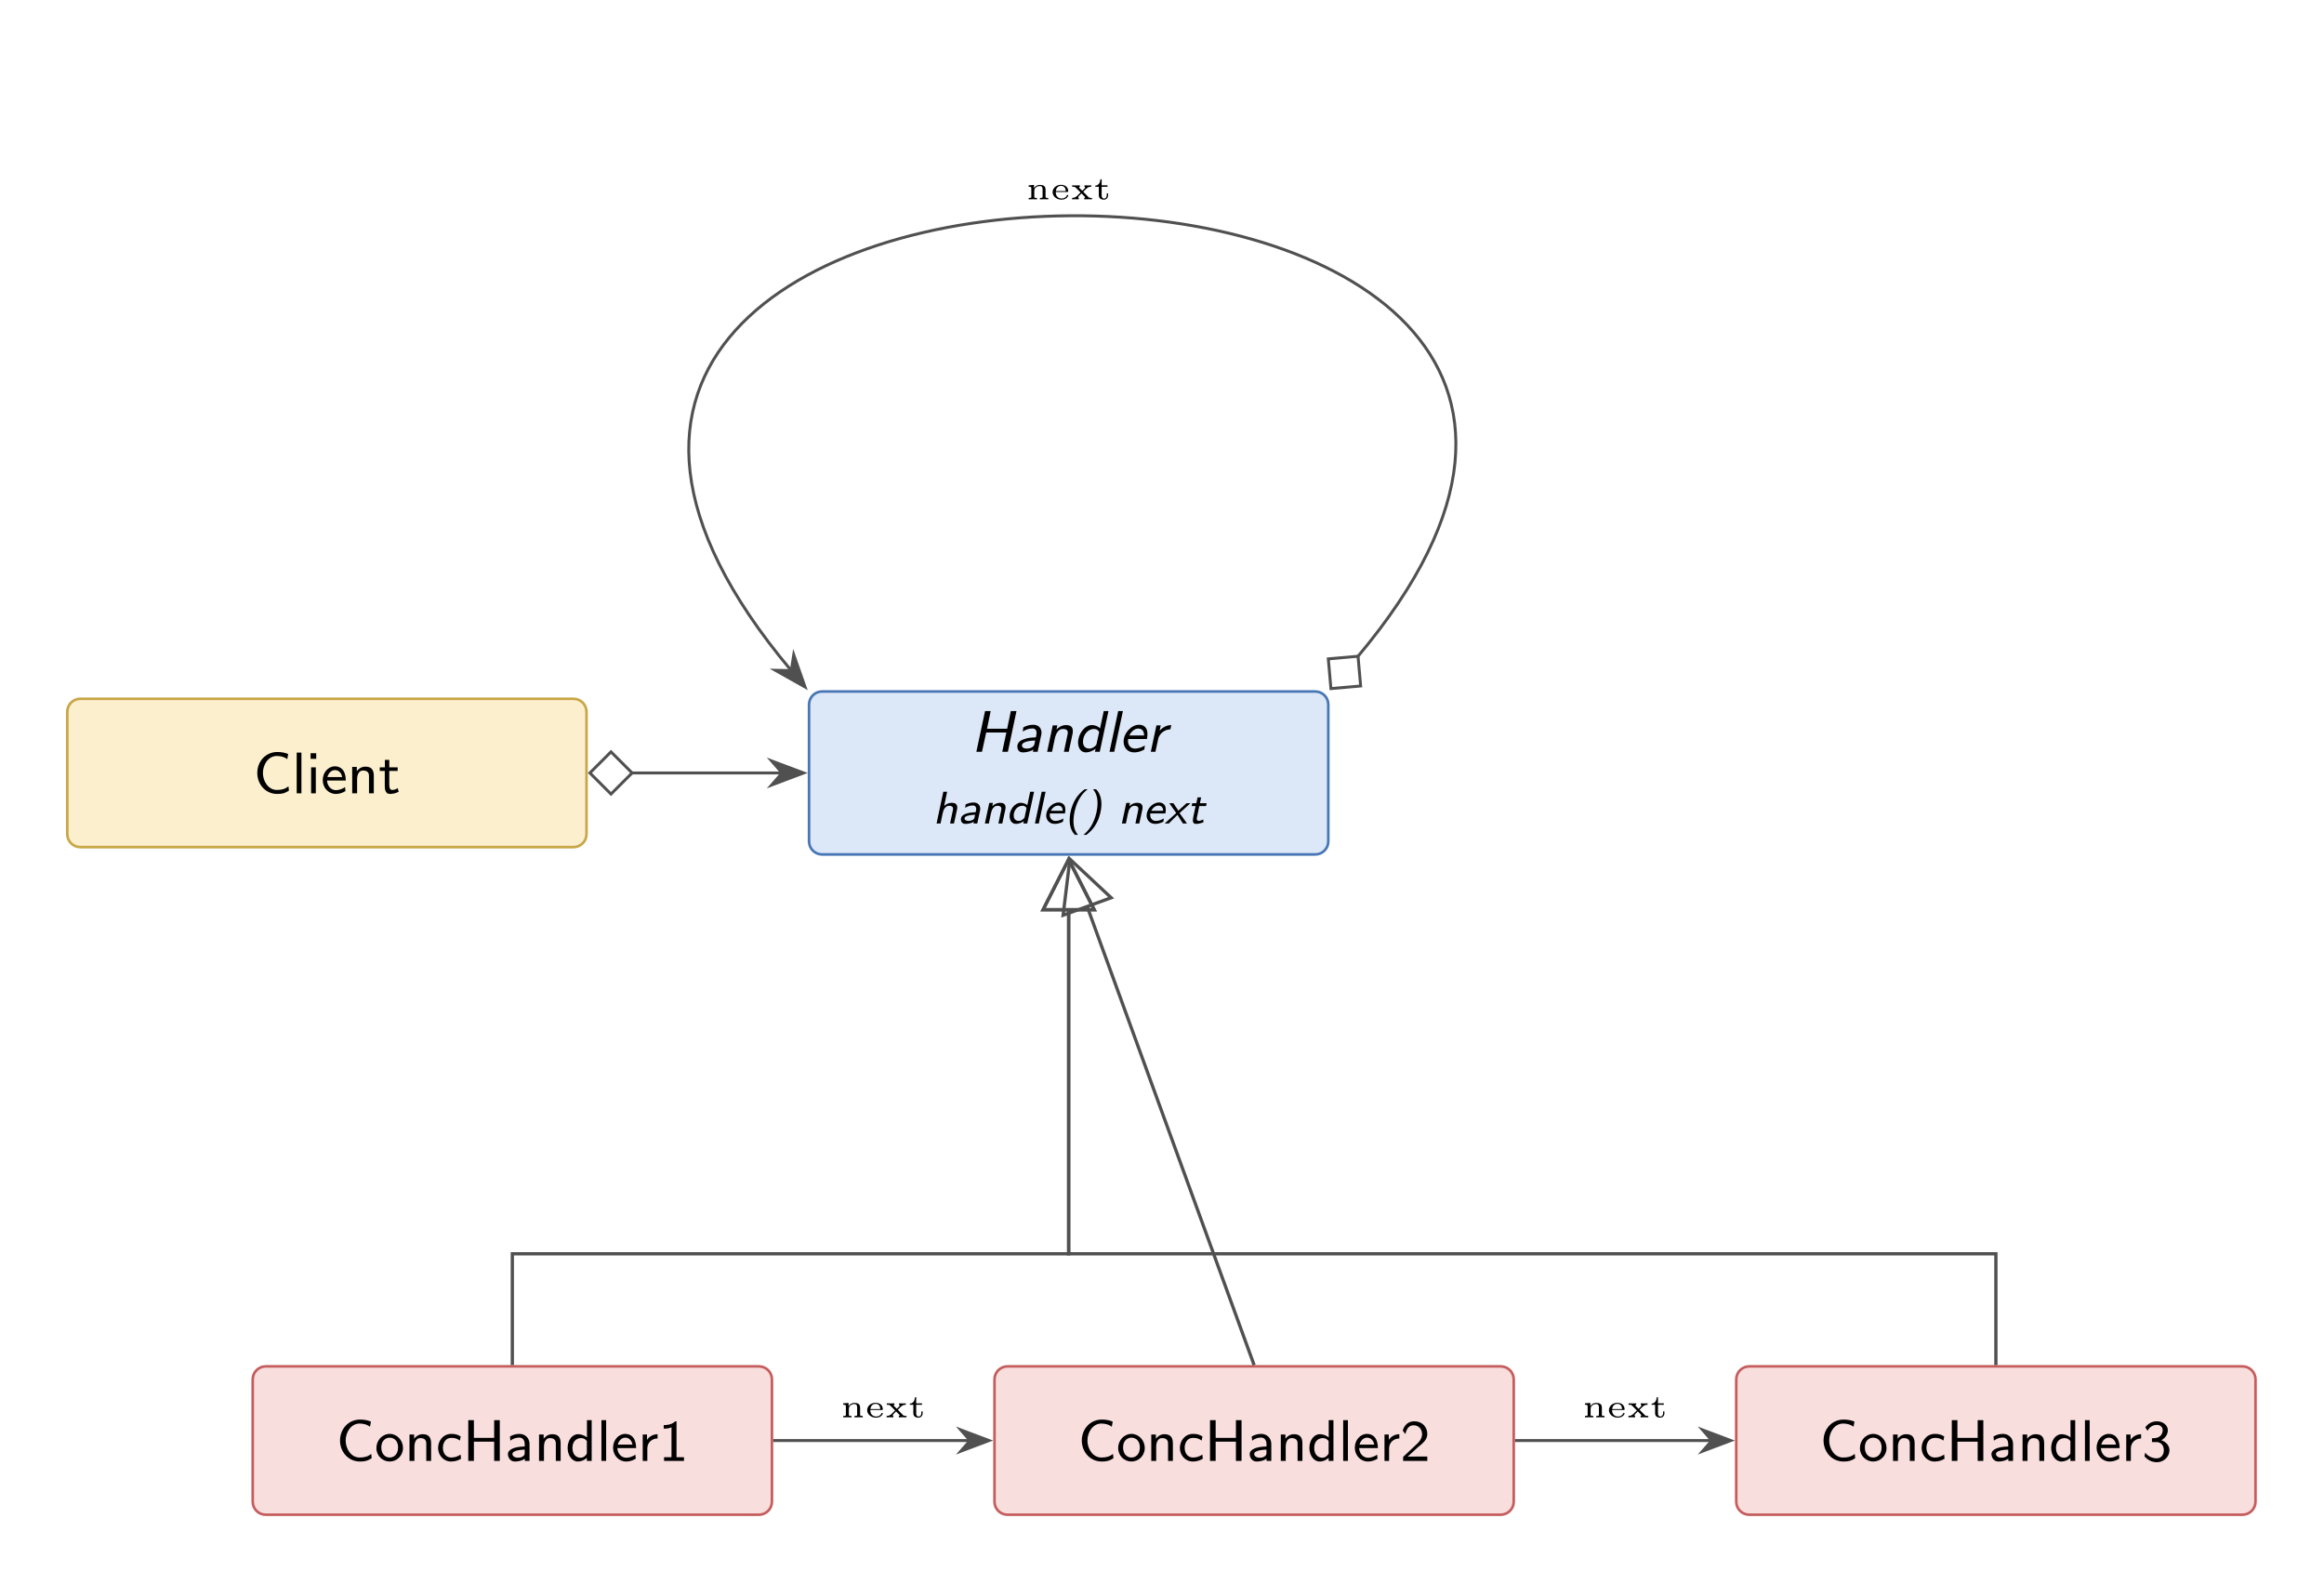
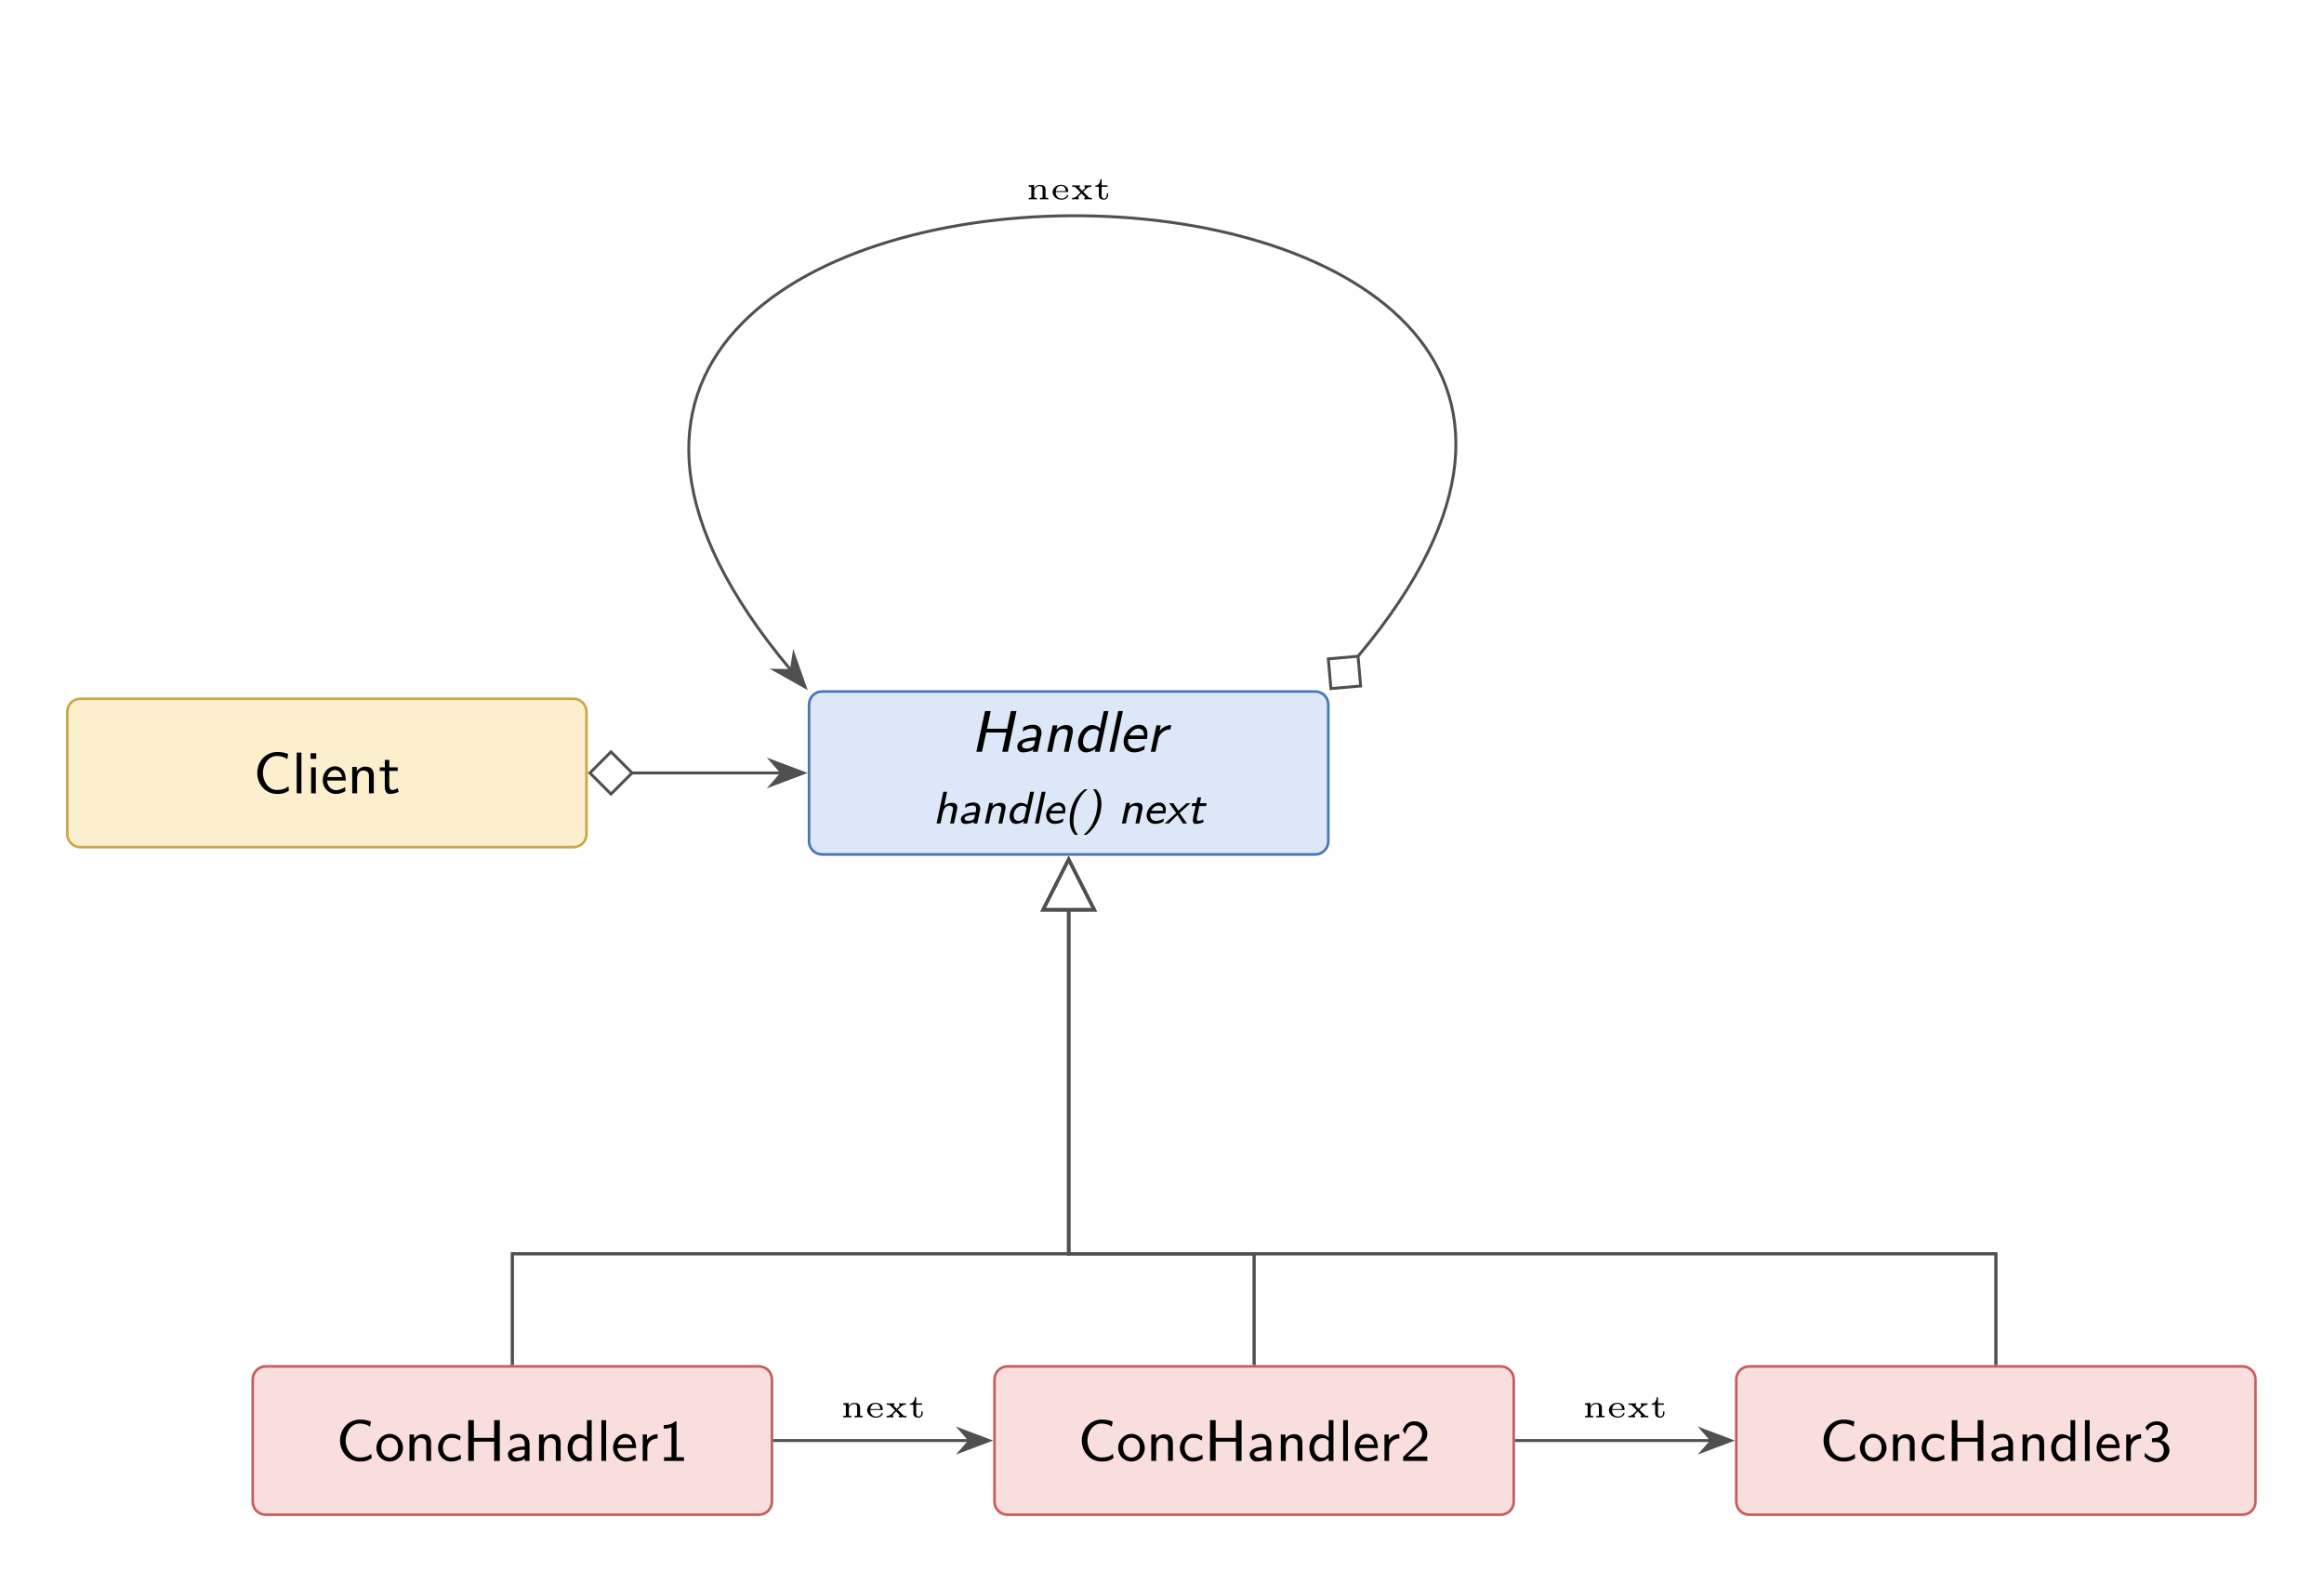
<svg xmlns="http://www.w3.org/2000/svg" xmlns:xlink="http://www.w3.org/1999/xlink" width="354.812pt" height="241.705pt" viewBox="0 0 354.812 241.705">
  <defs>
    <g>
      <g id="glyph-0-0">
        <path d="M 5.359 -1.062 C 4.828 -0.656 4.328 -0.516 3.578 -0.516 C 2.25 -0.516 1.453 -1.891 1.453 -3.094 C 1.453 -4.406 2.281 -5.703 3.578 -5.703 C 4.203 -5.703 4.75 -5.547 5.172 -5.219 L 5.312 -6 C 4.859 -6.203 4.266 -6.312 3.656 -6.312 C 1.875 -6.312 0.594 -4.875 0.594 -3.109 C 0.594 -1.391 1.844 0.094 3.641 0.094 C 4.469 0.094 4.812 -0.031 5.422 -0.406 Z M 5.359 -1.062 " />
      </g>
      <g id="glyph-0-1">
        <path d="M 1.453 -6.219 L 0.734 -6.219 L 0.734 0 L 1.453 0 Z M 1.453 -6.219 " />
      </g>
      <g id="glyph-0-2">
        <path d="M 1.516 -6.125 L 0.656 -6.125 L 0.656 -5.266 L 1.516 -5.266 Z M 1.453 -3.969 L 0.734 -3.969 L 0.734 0 L 1.453 0 Z M 1.453 -3.969 " />
      </g>
      <g id="glyph-0-3">
        <path d="M 3.828 -1.953 C 3.828 -2.234 3.812 -2.922 3.469 -3.453 C 3.094 -4.016 2.516 -4.125 2.172 -4.125 C 1.141 -4.125 0.312 -3.172 0.312 -2.016 C 0.312 -0.844 1.188 0.094 2.312 0.094 C 2.734 0.094 3.266 -0.016 3.781 -0.344 L 3.719 -0.953 C 3.156 -0.562 2.625 -0.484 2.312 -0.484 C 1.578 -0.484 1 -1.141 0.969 -1.953 Z M 1.031 -2.484 C 1.172 -3.062 1.609 -3.547 2.172 -3.547 C 2.5 -3.547 3.109 -3.391 3.281 -2.484 Z M 1.031 -2.484 " />
      </g>
      <g id="glyph-0-4">
        <path d="M 4.016 -2.656 C 4.016 -3.328 3.844 -4.078 2.75 -4.078 C 2.047 -4.078 1.625 -3.656 1.422 -3.391 L 1.422 -4.031 L 0.719 -4.031 L 0.719 0 L 1.469 0 L 1.469 -2.188 C 1.469 -2.781 1.703 -3.484 2.375 -3.484 C 3.281 -3.484 3.281 -2.859 3.281 -2.594 L 3.281 0 L 4.016 0 Z M 4.016 -2.656 " />
      </g>
      <g id="glyph-0-5">
        <path d="M 1.625 -3.422 L 2.906 -3.422 L 2.906 -3.969 L 1.625 -3.969 L 1.625 -5.109 L 0.953 -5.109 L 0.953 -3.969 L 0.172 -3.969 L 0.172 -3.422 L 0.938 -3.422 L 0.938 -1.125 C 0.938 -0.594 1.047 0.094 1.703 0.094 C 2.094 0.094 2.562 0.016 3.062 -0.234 L 2.906 -0.797 C 2.672 -0.625 2.359 -0.516 2.094 -0.516 C 1.734 -0.516 1.625 -0.828 1.625 -1.297 Z M 1.625 -3.422 " />
      </g>
      <g id="glyph-0-6">
        <path d="M 4.328 -1.969 C 4.328 -3.141 3.422 -4.125 2.297 -4.125 C 1.188 -4.125 0.266 -3.156 0.266 -1.969 C 0.266 -0.781 1.203 0.094 2.297 0.094 C 3.406 0.094 4.328 -0.812 4.328 -1.969 Z M 2.297 -0.516 C 1.609 -0.516 1.016 -1.047 1.016 -2.062 C 1.016 -3.109 1.688 -3.547 2.297 -3.547 C 2.938 -3.547 3.578 -3.094 3.578 -2.062 C 3.578 -1.016 2.953 -0.516 2.297 -0.516 Z M 2.297 -0.516 " />
      </g>
      <g id="glyph-0-7">
        <path d="M 3.766 -0.969 C 3.344 -0.672 2.859 -0.516 2.328 -0.516 C 1.562 -0.516 1.062 -1.141 1.062 -2 C 1.062 -2.688 1.406 -3.516 2.359 -3.516 C 2.922 -3.516 3.219 -3.406 3.656 -3.109 L 3.781 -3.734 C 3.281 -4.016 3 -4.125 2.359 -4.125 C 1.078 -4.125 0.328 -3.047 0.328 -1.984 C 0.328 -0.875 1.156 0.094 2.312 0.094 C 2.953 0.094 3.422 -0.094 3.828 -0.328 Z M 3.766 -0.969 " />
      </g>
      <g id="glyph-0-8">
        <path d="M 5.656 -6.219 L 4.797 -6.219 L 4.797 -3.516 L 1.703 -3.516 L 1.703 -6.219 L 0.844 -6.219 L 0.844 0 L 1.703 0 L 1.703 -2.938 L 4.797 -2.938 L 4.797 0 L 5.656 0 Z M 5.656 -6.219 " />
      </g>
      <g id="glyph-0-9">
        <path d="M 3.688 -2.594 C 3.688 -3.469 3.031 -4.125 2.156 -4.125 C 1.562 -4.125 1.141 -3.969 0.703 -3.734 L 0.766 -3.094 C 1.203 -3.422 1.641 -3.562 2.141 -3.562 C 2.641 -3.562 2.953 -3.156 2.953 -2.578 L 2.953 -2.203 C 1.406 -2.172 0.391 -1.766 0.391 -1.031 C 0.391 -0.625 0.672 0.094 1.453 0.094 C 1.625 0.094 2.406 0.078 2.969 -0.344 L 2.969 0 L 3.688 0 Z M 2.953 -1.25 C 2.953 -1.062 2.953 -0.844 2.625 -0.656 C 2.406 -0.516 2.109 -0.484 1.922 -0.484 C 1.469 -0.484 1.078 -0.703 1.078 -1.062 C 1.078 -1.688 2.828 -1.719 2.953 -1.719 Z M 2.953 -1.25 " />
      </g>
      <g id="glyph-0-10">
        <path d="M 4 -6.219 L 3.281 -6.219 L 3.281 -3.578 C 2.781 -4 2.219 -4.078 1.922 -4.078 C 1.016 -4.078 0.328 -3.141 0.328 -1.984 C 0.328 -0.828 1.016 0.094 1.891 0.094 C 2.156 0.094 2.719 0.031 3.266 -0.469 L 3.266 0 L 4 0 Z M 3.266 -1.266 C 3.266 -1.094 3.266 -1.078 3.156 -0.953 C 2.922 -0.625 2.609 -0.484 2.297 -0.484 C 1.703 -0.484 1.062 -0.906 1.062 -1.984 C 1.062 -3.125 1.828 -3.484 2.391 -3.484 C 2.797 -3.484 3.094 -3.266 3.266 -3.031 Z M 3.266 -1.266 " />
      </g>
      <g id="glyph-0-11">
        <path d="M 1.453 -1.906 C 1.453 -2.844 2.188 -3.422 3.016 -3.422 L 3.016 -4.078 C 2.359 -4.062 1.766 -3.75 1.406 -3.219 L 1.406 -4.031 L 0.75 -4.031 L 0.75 0 L 1.453 0 Z M 1.453 -1.906 " />
      </g>
      <g id="glyph-0-12">
        <path d="M 2.766 -6.047 L 2.578 -6.047 C 1.984 -5.469 1.125 -5.469 0.812 -5.469 L 0.812 -4.922 C 1.062 -4.922 1.516 -4.922 2 -5.125 L 2 -0.562 L 0.859 -0.562 L 0.859 0 L 3.906 0 L 3.906 -0.562 L 2.766 -0.562 Z M 2.766 -6.047 " />
      </g>
      <g id="glyph-0-13">
        <path d="M 2.453 -0.672 C 2.344 -0.672 2.234 -0.656 2.125 -0.656 L 1.141 -0.656 C 1.422 -0.922 2.344 -1.766 2.609 -2 C 3.547 -2.766 4.141 -3.25 4.141 -4.125 C 4.141 -5.141 3.391 -6.047 2.172 -6.047 C 1.234 -6.047 0.656 -5.5 0.391 -4.625 L 0.797 -4.094 C 1.031 -5.141 1.5 -5.438 2.047 -5.438 C 2.844 -5.438 3.344 -4.828 3.344 -4.094 C 3.344 -3.281 2.781 -2.766 2.109 -2.172 L 0.453 -0.609 L 0.453 0 L 4.141 0 L 4.141 -0.672 Z M 2.453 -0.672 " />
      </g>
      <g id="glyph-0-14">
        <path d="M 0.859 -4.594 C 1.25 -5.375 1.938 -5.5 2.266 -5.5 C 2.719 -5.5 3.172 -5.25 3.172 -4.688 C 3.172 -4.344 2.984 -3.578 2.016 -3.484 C 1.844 -3.469 1.703 -3.469 1.531 -3.453 L 1.531 -2.875 L 2.203 -2.875 C 3.078 -2.875 3.344 -2.172 3.344 -1.625 C 3.344 -0.922 2.922 -0.391 2.25 -0.391 C 1.516 -0.391 0.828 -0.781 0.5 -1.266 C 0.422 -0.906 0.422 -0.891 0.391 -0.703 C 0.828 -0.172 1.5 0.203 2.266 0.203 C 3.391 0.203 4.203 -0.688 4.203 -1.625 C 4.203 -2.328 3.688 -2.922 2.953 -3.156 C 3.578 -3.484 3.953 -4.062 3.953 -4.688 C 3.953 -5.453 3.203 -6.047 2.281 -6.047 C 1.516 -6.047 0.891 -5.672 0.516 -5.109 Z M 0.859 -4.594 " />
      </g>
      <g id="glyph-1-0">
        <path d="M 6.969 -6.219 L 6.109 -6.219 L 5.547 -3.516 L 2.469 -3.516 L 3.031 -6.219 L 2.172 -6.219 L 0.844 0 L 1.703 0 L 2.344 -2.938 L 5.422 -2.938 L 4.797 0 L 5.656 0 Z M 6.969 -6.219 " />
      </g>
      <g id="glyph-1-1">
        <path d="M 4.25 -2.625 C 4.281 -2.75 4.281 -2.828 4.281 -2.938 C 4.281 -3.547 3.875 -4.125 3.031 -4.125 C 2.531 -4.125 2.016 -4.016 1.5 -3.719 L 1.422 -3.094 C 1.859 -3.359 2.312 -3.562 2.906 -3.562 C 3.391 -3.562 3.531 -3.203 3.531 -2.859 C 3.531 -2.75 3.453 -2.219 3.391 -2.203 C 3.297 -2.203 3.266 -2.188 3.188 -2.188 C 2.891 -2.188 2.219 -2.156 1.562 -1.906 C 0.781 -1.625 0.594 -1.219 0.594 -0.781 C 0.594 -0.453 0.75 0.094 1.438 0.094 C 1.766 0.094 2.5 0.031 3.047 -0.344 L 2.969 0 L 3.688 0 Z M 3.312 -1.719 C 3.281 -1.531 3.234 -1.344 3.203 -1.156 C 3.062 -0.625 2.406 -0.484 2.016 -0.484 C 1.703 -0.484 1.297 -0.594 1.297 -0.969 C 1.297 -1.688 3.172 -1.719 3.312 -1.719 Z M 3.312 -1.719 " />
      </g>
      <g id="glyph-1-2">
        <path d="M 4.594 -2.719 C 4.625 -2.828 4.641 -2.969 4.641 -3.156 C 4.641 -3.516 4.562 -4.078 3.609 -4.078 C 2.875 -4.078 2.375 -3.625 2.141 -3.406 L 2.281 -4.031 L 1.578 -4.031 L 0.719 0 L 1.469 0 L 1.891 -2.031 C 2.109 -2.969 2.516 -3.484 3.125 -3.484 C 3.797 -3.484 3.875 -3.156 3.875 -2.906 C 3.875 -2.797 3.859 -2.734 3.844 -2.672 L 3.281 0 L 4.016 0 Z M 4.594 -2.719 " />
      </g>
      <g id="glyph-1-3">
        <path d="M 5.328 -6.219 L 4.609 -6.219 L 4.047 -3.578 C 3.781 -3.859 3.297 -4.078 2.797 -4.078 C 1.703 -4.078 0.688 -2.734 0.688 -1.406 C 0.688 -0.609 1.094 0.094 1.875 0.094 C 2.219 0.094 2.781 -0.016 3.359 -0.469 L 3.266 0 L 4 0 Z M 3.516 -1.234 C 3.484 -1.094 3.484 -1.078 3.391 -0.969 C 3.25 -0.812 2.891 -0.484 2.406 -0.484 C 1.891 -0.484 1.438 -0.781 1.438 -1.516 C 1.438 -2.531 2.125 -3.484 3.125 -3.484 C 3.484 -3.484 3.75 -3.328 3.906 -3.016 Z M 3.516 -1.234 " />
      </g>
      <g id="glyph-1-4">
        <path d="M 2.781 -6.219 L 2.062 -6.219 L 0.734 0 L 1.453 0 Z M 2.781 -6.219 " />
      </g>
      <g id="glyph-1-5">
        <path d="M 4.25 -1.953 C 4.297 -2.219 4.328 -2.469 4.328 -2.734 C 4.328 -3.812 3.656 -4.125 3.047 -4.125 C 1.828 -4.125 0.688 -2.812 0.688 -1.547 C 0.688 -0.641 1.297 0.094 2.297 0.094 C 3.109 0.094 3.828 -0.312 3.844 -0.359 C 3.859 -0.391 3.906 -0.75 3.938 -0.953 C 3.297 -0.578 2.766 -0.484 2.422 -0.484 C 1.688 -0.484 1.359 -1.078 1.359 -1.641 C 1.359 -1.766 1.359 -1.812 1.391 -1.953 Z M 1.562 -2.484 C 1.875 -3.172 2.438 -3.547 2.922 -3.547 C 3.812 -3.547 3.812 -2.688 3.812 -2.484 Z M 1.562 -2.484 " />
      </g>
      <g id="glyph-1-6">
        <path d="M 3.875 -4.078 C 2.953 -4.062 2.406 -3.531 2.094 -3.219 L 2.266 -4.031 L 1.609 -4.031 L 0.75 0 L 1.453 0 C 1.734 -1.266 1.875 -2 1.906 -2.094 C 2.141 -2.828 2.891 -3.422 3.734 -3.422 Z M 3.875 -4.078 " />
      </g>
      <g id="glyph-2-0">
        <path d="M 3.688 -2.078 C 3.719 -2.203 3.734 -2.281 3.734 -2.453 C 3.734 -3.047 3.281 -3.156 2.891 -3.156 C 2.406 -3.156 2.016 -2.938 1.734 -2.672 L 2.188 -4.844 L 1.609 -4.844 L 0.578 0 L 1.188 0 L 1.484 -1.453 C 1.594 -1.875 1.625 -2.094 1.859 -2.375 C 2.031 -2.594 2.25 -2.703 2.5 -2.703 C 2.844 -2.703 3.094 -2.578 3.094 -2.25 C 3.094 -2.141 3.094 -2.125 3.078 -2.078 L 2.641 0 L 3.234 0 Z M 3.688 -2.078 " />
      </g>
      <g id="glyph-2-1">
        <path d="M 3.406 -2.047 C 3.422 -2.125 3.422 -2.141 3.422 -2.266 C 3.422 -2.734 3.109 -3.203 2.406 -3.203 C 1.984 -3.203 1.625 -3.109 1.188 -2.906 L 1.125 -2.391 C 1.5 -2.625 1.875 -2.75 2.328 -2.75 C 2.672 -2.75 2.812 -2.484 2.812 -2.219 C 2.812 -2.156 2.812 -2.141 2.734 -1.719 C 2.25 -1.703 0.469 -1.641 0.469 -0.625 C 0.469 -0.422 0.562 0.062 1.156 0.062 C 1.297 0.062 1.922 0.062 2.438 -0.266 L 2.391 0 L 2.969 0 Z M 2.641 -1.328 C 2.547 -0.844 2.531 -0.75 2.375 -0.609 C 2.156 -0.453 1.844 -0.391 1.625 -0.391 C 1.297 -0.391 1.031 -0.516 1.031 -0.766 C 1.031 -1.016 1.281 -1.141 1.719 -1.234 C 2.078 -1.312 2.484 -1.328 2.641 -1.328 Z M 2.641 -1.328 " />
      </g>
      <g id="glyph-2-2">
        <path d="M 3.688 -2.078 C 3.719 -2.203 3.734 -2.281 3.734 -2.453 C 3.734 -3.047 3.281 -3.156 2.891 -3.156 C 2.5 -3.156 2.078 -3 1.703 -2.641 L 1.812 -3.141 L 1.25 -3.141 L 0.578 0 L 1.188 0 L 1.484 -1.453 C 1.594 -1.875 1.625 -2.094 1.859 -2.375 C 2.031 -2.594 2.25 -2.703 2.5 -2.703 C 2.844 -2.703 3.094 -2.578 3.094 -2.25 C 3.094 -2.141 3.094 -2.125 3.078 -2.078 L 2.641 0 L 3.234 0 Z M 3.688 -2.078 " />
      </g>
      <g id="glyph-2-3">
        <path d="M 4.266 -4.844 L 3.672 -4.844 L 3.234 -2.797 C 2.938 -3.062 2.531 -3.156 2.203 -3.156 C 1.328 -3.156 0.531 -2.125 0.531 -1.109 C 0.531 -0.531 0.844 0.062 1.5 0.062 C 1.734 0.062 2.188 0.016 2.703 -0.359 L 2.625 0 L 3.219 0 Z M 2.828 -0.969 C 2.797 -0.859 2.797 -0.844 2.703 -0.766 C 2.609 -0.656 2.344 -0.391 1.922 -0.391 C 1.797 -0.391 1.156 -0.422 1.156 -1.203 C 1.156 -2.031 1.734 -2.703 2.5 -2.703 C 2.938 -2.703 3.109 -2.391 3.109 -2.328 C 3.109 -2.297 3.109 -2.266 3.094 -2.25 Z M 2.828 -0.969 " />
      </g>
      <g id="glyph-2-4">
        <path d="M 2.203 -4.844 L 1.609 -4.844 L 0.578 0 L 1.172 0 Z M 2.203 -4.844 " />
      </g>
      <g id="glyph-2-5">
        <path d="M 3.391 -1.531 C 3.453 -1.797 3.453 -2 3.453 -2.109 C 3.453 -2.5 3.359 -2.75 3.188 -2.906 C 2.953 -3.156 2.641 -3.203 2.422 -3.203 C 1.422 -3.203 0.531 -2.188 0.531 -1.219 C 0.531 -0.547 1 0.062 1.844 0.062 C 2.5 0.062 3.078 -0.25 3.094 -0.281 C 3.109 -0.328 3.156 -0.688 3.156 -0.766 C 2.781 -0.531 2.328 -0.391 1.953 -0.391 C 1.359 -0.391 1.078 -0.844 1.078 -1.297 C 1.078 -1.391 1.078 -1.406 1.094 -1.531 Z M 1.234 -1.938 C 1.562 -2.547 2.016 -2.734 2.328 -2.734 C 3.047 -2.734 3.047 -2.062 3.047 -1.938 Z M 1.234 -1.938 " />
      </g>
      <g id="glyph-2-6">
        <path d="M 3.109 -5.219 C 2.094 -4.484 1.25 -3.344 0.922 -1.562 C 0.828 -1.031 0.828 -0.703 0.828 -0.516 C 0.828 -0.172 0.828 0.922 1.625 1.734 L 2.094 1.734 C 1.484 1.031 1.406 0.172 1.406 -0.375 C 1.406 -1.281 1.703 -3.781 3.562 -5.219 Z M 3.109 -5.219 " />
      </g>
      <g id="glyph-2-7">
        <path d="M 1.516 -5.219 C 2.141 -4.516 2.203 -3.562 2.203 -3.109 C 2.203 -2.844 2.188 -1.469 1.422 0.047 C 1.188 0.516 0.781 1.156 0.047 1.734 L 0.5 1.734 C 2.562 0.25 2.797 -2.219 2.797 -2.969 C 2.797 -4.297 2.234 -4.969 1.984 -5.219 Z M 1.516 -5.219 " />
      </g>
      <g id="glyph-2-8">
        <path d="M 2.266 -1.594 L 3.938 -3.094 L 3.328 -3.094 L 2.094 -1.953 L 1.328 -3.094 L 0.703 -3.094 L 1.766 -1.594 L 0 0 L 0.625 0 L 1.953 -1.312 L 2.781 0 L 3.406 0 Z M 2.266 -1.594 " />
      </g>
      <g id="glyph-2-9">
        <path d="M 1.875 -2.656 L 2.906 -2.656 L 3 -3.094 L 1.969 -3.094 L 2.156 -3.984 L 1.609 -3.984 L 1.422 -3.094 L 0.797 -3.094 L 0.703 -2.656 L 1.312 -2.656 L 0.953 -0.969 C 0.938 -0.844 0.891 -0.641 0.891 -0.5 C 0.891 -0.156 1.016 0.062 1.359 0.062 C 1.672 0.062 2.047 0 2.516 -0.188 L 2.469 -0.625 C 2.266 -0.5 2.031 -0.406 1.766 -0.406 C 1.609 -0.406 1.484 -0.484 1.484 -0.75 C 1.484 -0.844 1.516 -0.922 1.516 -0.938 Z M 1.875 -2.656 " />
      </g>
      <g id="glyph-3-0">
        <path d="M 2.984 -1.5 C 2.984 -2.047 2.609 -2.203 2.141 -2.203 C 1.609 -2.203 1.344 -1.906 1.219 -1.703 L 1.219 -2.203 L 0.406 -2.141 L 0.406 -1.922 C 0.781 -1.922 0.812 -1.891 0.812 -1.641 L 0.812 -0.422 C 0.812 -0.266 0.812 -0.219 0.5 -0.219 L 0.406 -0.219 L 0.406 0 C 0.625 -0.016 0.828 -0.016 1.047 -0.016 C 1.25 -0.016 1.469 -0.016 1.672 0 L 1.672 -0.219 L 1.578 -0.219 C 1.266 -0.219 1.266 -0.266 1.266 -0.422 L 1.266 -1.281 C 1.266 -1.844 1.781 -2.031 2.094 -2.031 C 2.453 -2.031 2.531 -1.828 2.531 -1.5 L 2.531 -0.422 C 2.531 -0.266 2.531 -0.219 2.219 -0.219 L 2.125 -0.219 L 2.125 0 C 2.344 -0.016 2.547 -0.016 2.766 -0.016 C 2.969 -0.016 3.188 -0.016 3.391 0 L 3.391 -0.219 L 3.297 -0.219 C 2.984 -0.219 2.984 -0.266 2.984 -0.422 Z M 2.984 -1.5 " />
      </g>
      <g id="glyph-3-1">
        <path d="M 2.562 -1.125 C 2.672 -1.125 2.719 -1.125 2.719 -1.234 C 2.719 -1.562 2.531 -2.219 1.609 -2.219 C 0.859 -2.219 0.328 -1.688 0.328 -1.094 C 0.328 -0.469 0.922 0.047 1.688 0.047 C 2.469 0.047 2.719 -0.5 2.719 -0.594 C 2.719 -0.672 2.641 -0.672 2.609 -0.672 C 2.531 -0.672 2.531 -0.656 2.5 -0.594 C 2.359 -0.25 2 -0.125 1.719 -0.125 C 1.312 -0.125 1.094 -0.344 1.016 -0.438 C 0.812 -0.672 0.812 -0.984 0.812 -1.125 Z M 0.828 -1.266 C 0.891 -1.922 1.375 -2.062 1.609 -2.062 C 2.297 -2.062 2.328 -1.422 2.328 -1.266 Z M 0.828 -1.266 " />
      </g>
      <g id="glyph-3-2">
        <path d="M 3.188 -2.141 C 3.047 -2.125 2.906 -2.125 2.703 -2.125 C 2.531 -2.125 2.328 -2.125 2.156 -2.141 L 2.156 -1.922 C 2.25 -1.906 2.25 -1.844 2.25 -1.828 C 2.25 -1.734 2.203 -1.688 2.062 -1.547 L 1.812 -1.312 C 1.578 -1.531 1.328 -1.781 1.328 -1.828 C 1.328 -1.922 1.438 -1.922 1.453 -1.922 L 1.453 -2.141 C 1.25 -2.125 0.859 -2.125 0.844 -2.125 C 0.641 -2.125 0.5 -2.125 0.281 -2.141 L 0.281 -1.922 L 0.375 -1.922 C 0.703 -1.922 0.703 -1.906 0.969 -1.641 L 1.562 -1.047 C 1.516 -1.031 1.094 -0.594 1.016 -0.516 C 0.875 -0.391 0.688 -0.219 0.266 -0.219 L 0.266 0 C 0.406 -0.016 0.547 -0.016 0.734 -0.016 C 0.906 -0.016 1.109 -0.016 1.281 0 L 1.281 -0.219 C 1.219 -0.234 1.203 -0.281 1.203 -0.312 C 1.203 -0.391 1.266 -0.469 1.281 -0.484 C 1.344 -0.547 1.672 -0.875 1.703 -0.906 C 1.875 -0.734 2.094 -0.516 2.219 -0.375 C 2.25 -0.328 2.25 -0.328 2.25 -0.312 C 2.25 -0.219 2.141 -0.219 2.125 -0.219 L 2.125 0 C 2.328 -0.016 2.719 -0.016 2.75 -0.016 C 2.938 -0.016 3.078 -0.016 3.297 0 L 3.297 -0.219 L 3.203 -0.219 C 2.922 -0.219 2.875 -0.266 2.812 -0.297 C 2.766 -0.328 2.188 -0.922 1.969 -1.156 C 2.578 -1.781 2.703 -1.922 3.188 -1.922 Z M 3.188 -2.141 " />
      </g>
      <g id="glyph-3-3">
        <path d="M 1.219 -1.922 L 2.109 -1.922 L 2.109 -2.141 L 1.219 -2.141 L 1.219 -3.062 L 1.016 -3.062 C 1.016 -2.594 0.766 -2.109 0.25 -2.094 L 0.25 -1.922 L 0.781 -1.922 L 0.781 -0.625 C 0.781 -0.062 1.25 0.047 1.562 0.047 C 1.922 0.047 2.203 -0.219 2.203 -0.625 L 2.203 -0.906 L 2 -0.906 L 2 -0.641 C 2 -0.266 1.781 -0.125 1.609 -0.125 C 1.219 -0.125 1.219 -0.516 1.219 -0.625 Z M 1.219 -1.922 " />
      </g>
    </g>
  </defs>
  <path fill-rule="nonzero" fill="rgb(98.43%, 93.726%, 80.391%)" fill-opacity="1" stroke-width="0.399" stroke-linecap="butt" stroke-linejoin="miter" stroke="rgb(78.432%, 65.489%, 28.235%)" stroke-opacity="1" stroke-miterlimit="10" d="M -104.04 56.694 L -179.429 56.694 C -180.528 56.694 -181.419 55.803 -181.419 54.7 L -181.419 36.009 C -181.419 34.91 -180.528 34.018 -179.429 34.018 L -104.04 34.018 C -102.941 34.018 -102.049 34.91 -102.049 36.009 L -102.049 54.7 C -102.049 55.803 -102.941 56.694 -104.04 56.694 Z M -104.04 56.694 " transform="matrix(0.998781, 0, 0, -0.998781, 191.4678, 163.3127)" />
  <g fill="rgb(0%, 0%, 0%)" fill-opacity="1">
    <use xlink:href="#glyph-0-0" x="38.686" y="121.123" />
    <use xlink:href="#glyph-0-1" x="44.566" y="121.123" />
    <use xlink:href="#glyph-0-2" x="46.764" y="121.123" />
    <use xlink:href="#glyph-0-3" x="48.962" y="121.123" />
    <use xlink:href="#glyph-0-4" x="53.053" y="121.123" />
    <use xlink:href="#glyph-0-5" x="57.807" y="121.123" />
  </g>
  <path fill-rule="nonzero" fill="rgb(86.275%, 90.979%, 96.863%)" fill-opacity="1" stroke-width="0.399" stroke-linecap="butt" stroke-linejoin="miter" stroke="rgb(28.235%, 46.274%, 71.373%)" stroke-opacity="1" stroke-miterlimit="10" d="M 9.344 57.809 L -66.041 57.809 C -67.14 57.809 -68.031 56.917 -68.031 55.814 L -68.031 34.894 C -68.031 33.795 -67.14 32.9 -66.041 32.9 L 9.344 32.9 C 10.447 32.9 11.339 33.795 11.339 34.894 L 11.339 55.814 C 11.339 56.917 10.447 57.809 9.344 57.809 Z M 9.344 57.809 " transform="matrix(0.998781, 0, 0, -0.998781, 191.4678, 163.3127)" />
  <g fill="rgb(0%, 0%, 0%)" fill-opacity="1">
    <use xlink:href="#glyph-1-0" x="148.22" y="114.779" />
    <use xlink:href="#glyph-1-1" x="154.728" y="114.779" />
    <use xlink:href="#glyph-1-2" x="159.151" y="114.779" />
    <use xlink:href="#glyph-1-3" x="163.905" y="114.779" />
    <use xlink:href="#glyph-1-4" x="168.66" y="114.779" />
    <use xlink:href="#glyph-1-5" x="170.857" y="114.779" />
    <use xlink:href="#glyph-1-6" x="174.948" y="114.779" />
  </g>
  <g fill="rgb(0%, 0%, 0%)" fill-opacity="1">
    <use xlink:href="#glyph-2-0" x="142.411" y="125.725" />
    <use xlink:href="#glyph-2-1" x="146.232" y="125.725" />
    <use xlink:href="#glyph-2-2" x="149.787" y="125.725" />
    <use xlink:href="#glyph-2-3" x="153.608" y="125.725" />
    <use xlink:href="#glyph-2-4" x="157.429" y="125.725" />
    <use xlink:href="#glyph-2-5" x="159.195" y="125.725" />
    <use xlink:href="#glyph-2-6" x="162.484" y="125.725" />
    <use xlink:href="#glyph-2-7" x="165.362" y="125.725" />
  </g>
  <g fill="rgb(0%, 0%, 0%)" fill-opacity="1">
    <use xlink:href="#glyph-2-2" x="170.706" y="125.725" />
    <use xlink:href="#glyph-2-5" x="174.527" y="125.725" />
    <use xlink:href="#glyph-2-8" x="177.816" y="125.725" />
    <use xlink:href="#glyph-2-9" x="181.226" y="125.725" />
  </g>
  <path fill-rule="nonzero" fill="rgb(97.646%, 87.057%, 87.057%)" fill-opacity="1" stroke-width="0.399" stroke-linecap="butt" stroke-linejoin="miter" stroke="rgb(77.254%, 36.472%, 36.472%)" stroke-opacity="1" stroke-miterlimit="10" d="M -75.693 -45.356 L -151.082 -45.356 C -152.181 -45.356 -153.072 -46.248 -153.072 -47.347 L -153.072 -66.041 C -153.072 -67.14 -152.181 -68.032 -151.082 -68.032 L -75.693 -68.032 C -74.594 -68.032 -73.702 -67.14 -73.702 -66.041 L -73.702 -47.347 C -73.702 -46.248 -74.594 -45.356 -75.693 -45.356 Z M -75.693 -45.356 " transform="matrix(0.998781, 0, 0, -0.998781, 191.4678, 163.3127)" />
  <g fill="rgb(0%, 0%, 0%)" fill-opacity="1">
    <use xlink:href="#glyph-0-0" x="51.32" y="223.046" />
    <use xlink:href="#glyph-0-6" x="57.2" y="223.046" />
    <use xlink:href="#glyph-0-4" x="61.802" y="223.046" />
    <use xlink:href="#glyph-0-7" x="66.557" y="223.046" />
    <use xlink:href="#glyph-0-8" x="70.648" y="223.046" />
    <use xlink:href="#glyph-0-9" x="77.156" y="223.046" />
    <use xlink:href="#glyph-0-4" x="81.579" y="223.046" />
    <use xlink:href="#glyph-0-10" x="86.333" y="223.046" />
    <use xlink:href="#glyph-0-1" x="91.088" y="223.046" />
    <use xlink:href="#glyph-0-3" x="93.285" y="223.046" />
    <use xlink:href="#glyph-0-11" x="97.376" y="223.046" />
    <use xlink:href="#glyph-0-12" x="100.52" y="223.046" />
  </g>
  <path fill-rule="nonzero" fill="rgb(97.646%, 87.057%, 87.057%)" fill-opacity="1" stroke-width="0.399" stroke-linecap="butt" stroke-linejoin="miter" stroke="rgb(77.254%, 36.472%, 36.472%)" stroke-opacity="1" stroke-miterlimit="10" d="M 37.691 -45.356 L -37.693 -45.356 C -38.792 -45.356 -39.684 -46.248 -39.684 -47.347 L -39.684 -66.041 C -39.684 -67.14 -38.792 -68.032 -37.693 -68.032 L 37.691 -68.032 C 38.794 -68.032 39.686 -67.14 39.686 -66.041 L 39.686 -47.347 C 39.686 -46.248 38.794 -45.356 37.691 -45.356 Z M 37.691 -45.356 " transform="matrix(0.998781, 0, 0, -0.998781, 191.4678, 163.3127)" />
  <g fill="rgb(0%, 0%, 0%)" fill-opacity="1">
    <use xlink:href="#glyph-0-0" x="164.568" y="223.046" />
    <use xlink:href="#glyph-0-6" x="170.448" y="223.046" />
    <use xlink:href="#glyph-0-4" x="175.05" y="223.046" />
    <use xlink:href="#glyph-0-7" x="179.805" y="223.046" />
    <use xlink:href="#glyph-0-8" x="183.895" y="223.046" />
    <use xlink:href="#glyph-0-9" x="190.404" y="223.046" />
    <use xlink:href="#glyph-0-4" x="194.826" y="223.046" />
    <use xlink:href="#glyph-0-10" x="199.581" y="223.046" />
    <use xlink:href="#glyph-0-1" x="204.335" y="223.046" />
    <use xlink:href="#glyph-0-3" x="206.533" y="223.046" />
    <use xlink:href="#glyph-0-11" x="210.624" y="223.046" />
    <use xlink:href="#glyph-0-13" x="213.768" y="223.046" />
  </g>
  <path fill-rule="nonzero" fill="rgb(97.646%, 87.057%, 87.057%)" fill-opacity="1" stroke-width="0.399" stroke-linecap="butt" stroke-linejoin="miter" stroke="rgb(77.254%, 36.472%, 36.472%)" stroke-opacity="1" stroke-miterlimit="10" d="M 151.08 -45.356 L 75.695 -45.356 C 74.592 -45.356 73.7 -46.248 73.7 -47.347 L 73.7 -66.041 C 73.7 -67.14 74.592 -68.032 75.695 -68.032 L 151.08 -68.032 C 152.183 -68.032 153.074 -67.14 153.074 -66.041 L 153.074 -47.347 C 153.074 -46.248 152.183 -45.356 151.08 -45.356 Z M 151.08 -45.356 " transform="matrix(0.998781, 0, 0, -0.998781, 191.4678, 163.3127)" />
  <g fill="rgb(0%, 0%, 0%)" fill-opacity="1">
    <use xlink:href="#glyph-0-0" x="277.814" y="223.046" />
    <use xlink:href="#glyph-0-6" x="283.695" y="223.046" />
    <use xlink:href="#glyph-0-4" x="288.297" y="223.046" />
    <use xlink:href="#glyph-0-7" x="293.051" y="223.046" />
    <use xlink:href="#glyph-0-8" x="297.142" y="223.046" />
    <use xlink:href="#glyph-0-9" x="303.651" y="223.046" />
    <use xlink:href="#glyph-0-4" x="308.073" y="223.046" />
    <use xlink:href="#glyph-0-10" x="312.828" y="223.046" />
    <use xlink:href="#glyph-0-1" x="317.582" y="223.046" />
    <use xlink:href="#glyph-0-3" x="319.78" y="223.046" />
    <use xlink:href="#glyph-0-11" x="323.871" y="223.046" />
    <use xlink:href="#glyph-0-14" x="327.015" y="223.046" />
  </g>
  <path fill="none" stroke-width="0.448" stroke-linecap="butt" stroke-linejoin="miter" stroke="rgb(31.374%, 31.374%, 31.374%)" stroke-opacity="1" stroke-miterlimit="10" d="M -95.08 45.356 L -72.255 45.356 " transform="matrix(0.998781, 0, 0, -0.998781, 191.4678, 163.3127)" />
  <path fill="none" stroke-width="0.448" stroke-linecap="butt" stroke-linejoin="miter" stroke="rgb(31.374%, 31.374%, 31.374%)" stroke-opacity="1" stroke-miterlimit="10" d="M 6.77 -0.001 L 3.544 3.225 L 0.317 -0.001 L 3.544 -3.228 Z M 6.77 -0.001 " transform="matrix(-0.998781, 0, 0, 0.998781, 96.82079, 118.0129)" />
  <path fill-rule="nonzero" fill="rgb(31.374%, 31.374%, 31.374%)" fill-opacity="1" stroke-width="0.448" stroke-linecap="butt" stroke-linejoin="miter" stroke="rgb(31.374%, 31.374%, 31.374%)" stroke-opacity="1" stroke-miterlimit="10" d="M 5.6 0.001 L 0.723 1.835 L 2.322 0.001 L 0.723 -1.837 Z M 5.6 0.001 " transform="matrix(0.998781, 0, 0, -0.998781, 117.0908, 118.0129)" />
  <path fill="none" stroke-width="0.448" stroke-linecap="butt" stroke-linejoin="miter" stroke="rgb(31.374%, 31.374%, 31.374%)" stroke-opacity="1" stroke-miterlimit="10" d="M 15.887 63.194 C 91.523 153.328 -148.215 153.328 -70.82 61.09 " transform="matrix(0.998781, 0, 0, -0.998781, 191.4678, 163.3127)" />
  <path fill="none" stroke-width="0.448" stroke-linecap="butt" stroke-linejoin="miter" stroke="rgb(31.374%, 31.374%, 31.374%)" stroke-opacity="1" stroke-miterlimit="10" d="M 6.769 -0 L 3.543 3.225 L 0.318 -0.002 L 3.544 -3.227 Z M 6.769 -0 " transform="matrix(-0.641996, 0.765086, 0.765086, 0.641996, 207.5413, 99.9537)" />
  <path fill-rule="nonzero" fill="rgb(31.374%, 31.374%, 31.374%)" fill-opacity="1" stroke-width="0.448" stroke-linecap="butt" stroke-linejoin="miter" stroke="rgb(31.374%, 31.374%, 31.374%)" stroke-opacity="1" stroke-miterlimit="10" d="M 5.598 0.001 L 0.724 1.834 L 2.325 0 L 0.723 -1.836 Z M 5.598 0.001 " transform="matrix(0.641996, 0.765086, 0.765086, -0.641996, 119.3158, 100.6043)" />
  <g fill="rgb(0%, 0%, 0%)" fill-opacity="1">
    <use xlink:href="#glyph-3-0" x="156.643" y="30.435" />
    <use xlink:href="#glyph-3-1" x="160.375" y="30.435" />
    <use xlink:href="#glyph-3-2" x="163.415" y="30.435" />
    <use xlink:href="#glyph-3-3" x="166.974" y="30.435" />
  </g>
  <path fill="none" stroke-width="0.498" stroke-linecap="butt" stroke-linejoin="miter" stroke="rgb(31.374%, 31.374%, 31.374%)" stroke-opacity="1" stroke-miterlimit="10" d="M -113.387 -45.156 L -113.387 -28.147 L -28.346 -28.147 L -28.346 24.323 " transform="matrix(0.998781, 0, 0, -0.998781, 191.4678, 163.3127)" />
  <path fill="none" stroke-width="0.498" stroke-linecap="butt" stroke-linejoin="miter" stroke="rgb(31.374%, 31.374%, 31.374%)" stroke-opacity="1" stroke-miterlimit="10" d="M 7.947 -0.001 L 0.25 3.91 L 0.25 -3.908 Z M 7.947 -0.001 " transform="matrix(0, -0.998781, -0.998781, 0, 163.1556, 139.1439)" />
-   <path fill="none" stroke-width="0.498" stroke-linecap="butt" stroke-linejoin="miter" stroke="rgb(31.374%, 31.374%, 31.374%)" stroke-opacity="1" stroke-miterlimit="10" d="M 0.001 -45.156 L -25.479 24.827 " transform="matrix(0.998781, 0, 0, -0.998781, 191.4678, 163.3127)" />
-   <path fill="none" stroke-width="0.498" stroke-linecap="butt" stroke-linejoin="miter" stroke="rgb(31.374%, 31.374%, 31.374%)" stroke-opacity="1" stroke-miterlimit="10" d="M 7.947 -0.002 L 0.247 3.909 L 0.248 -3.909 Z M 7.947 -0.002 " transform="matrix(-0.341683, -0.938495, -0.938495, 0.341683, 166.0613, 138.6312)" />
+   <path fill="none" stroke-width="0.498" stroke-linecap="butt" stroke-linejoin="miter" stroke="rgb(31.374%, 31.374%, 31.374%)" stroke-opacity="1" stroke-miterlimit="10" d="M 0.001 -45.156 L 0.001 -28.147 L -28.346 -28.147 L -28.346 24.323 " transform="matrix(0.998781, 0, 0, -0.998781, 191.4678, 163.3127)" />
+   <path fill="none" stroke-width="0.498" stroke-linecap="butt" stroke-linejoin="miter" stroke="rgb(31.374%, 31.374%, 31.374%)" stroke-opacity="1" stroke-miterlimit="10" d="M 7.947 -0.001 L 0.25 3.91 L 0.25 -3.908 Z M 7.947 -0.001 " transform="matrix(0, -0.998781, -0.998781, 0, 163.1556, 139.1439)" />
  <path fill="none" stroke-width="0.498" stroke-linecap="butt" stroke-linejoin="miter" stroke="rgb(31.374%, 31.374%, 31.374%)" stroke-opacity="1" stroke-miterlimit="10" d="M 113.389 -45.156 L 113.389 -28.147 L -28.346 -28.147 L -28.346 24.323 " transform="matrix(0.998781, 0, 0, -0.998781, 191.4678, 163.3127)" />
  <path fill="none" stroke-width="0.498" stroke-linecap="butt" stroke-linejoin="miter" stroke="rgb(31.374%, 31.374%, 31.374%)" stroke-opacity="1" stroke-miterlimit="10" d="M 7.947 -0.001 L 0.25 3.91 L 0.25 -3.908 Z M 7.947 -0.001 " transform="matrix(0, -0.998781, -0.998781, 0, 163.1556, 139.1439)" />
  <path fill="none" stroke-width="0.448" stroke-linecap="butt" stroke-linejoin="miter" stroke="rgb(31.374%, 31.374%, 31.374%)" stroke-opacity="1" stroke-miterlimit="10" d="M -73.503 -56.694 L -43.529 -56.694 " transform="matrix(0.998781, 0, 0, -0.998781, 191.4678, 163.3127)" />
  <path fill-rule="nonzero" fill="rgb(31.374%, 31.374%, 31.374%)" fill-opacity="1" stroke-width="0.448" stroke-linecap="butt" stroke-linejoin="miter" stroke="rgb(31.374%, 31.374%, 31.374%)" stroke-opacity="1" stroke-miterlimit="10" d="M 5.029 -0 L 0.723 1.623 L 2.139 -0 L 0.723 -1.623 Z M 5.029 -0 " transform="matrix(0.998781, 0, 0, -0.998781, 145.9692, 219.9372)" />
  <g fill="rgb(0%, 0%, 0%)" fill-opacity="1">
    <use xlink:href="#glyph-3-0" x="128.331" y="216.396" />
    <use xlink:href="#glyph-3-1" x="132.062" y="216.396" />
    <use xlink:href="#glyph-3-2" x="135.103" y="216.396" />
    <use xlink:href="#glyph-3-3" x="138.661" y="216.396" />
  </g>
  <path fill="none" stroke-width="0.448" stroke-linecap="butt" stroke-linejoin="miter" stroke="rgb(31.374%, 31.374%, 31.374%)" stroke-opacity="1" stroke-miterlimit="10" d="M 39.885 -56.694 L 69.86 -56.694 " transform="matrix(0.998781, 0, 0, -0.998781, 191.4678, 163.3127)" />
  <path fill-rule="nonzero" fill="rgb(31.374%, 31.374%, 31.374%)" fill-opacity="1" stroke-width="0.448" stroke-linecap="butt" stroke-linejoin="miter" stroke="rgb(31.374%, 31.374%, 31.374%)" stroke-opacity="1" stroke-miterlimit="10" d="M 5.03 -0 L 0.724 1.623 L 2.14 -0 L 0.724 -1.623 Z M 5.03 -0 " transform="matrix(0.998781, 0, 0, -0.998781, 259.2182, 219.9372)" />
  <g fill="rgb(0%, 0%, 0%)" fill-opacity="1">
    <use xlink:href="#glyph-3-0" x="241.579" y="216.396" />
    <use xlink:href="#glyph-3-1" x="245.31" y="216.396" />
    <use xlink:href="#glyph-3-2" x="248.35" y="216.396" />
    <use xlink:href="#glyph-3-3" x="251.909" y="216.396" />
  </g>
</svg>
